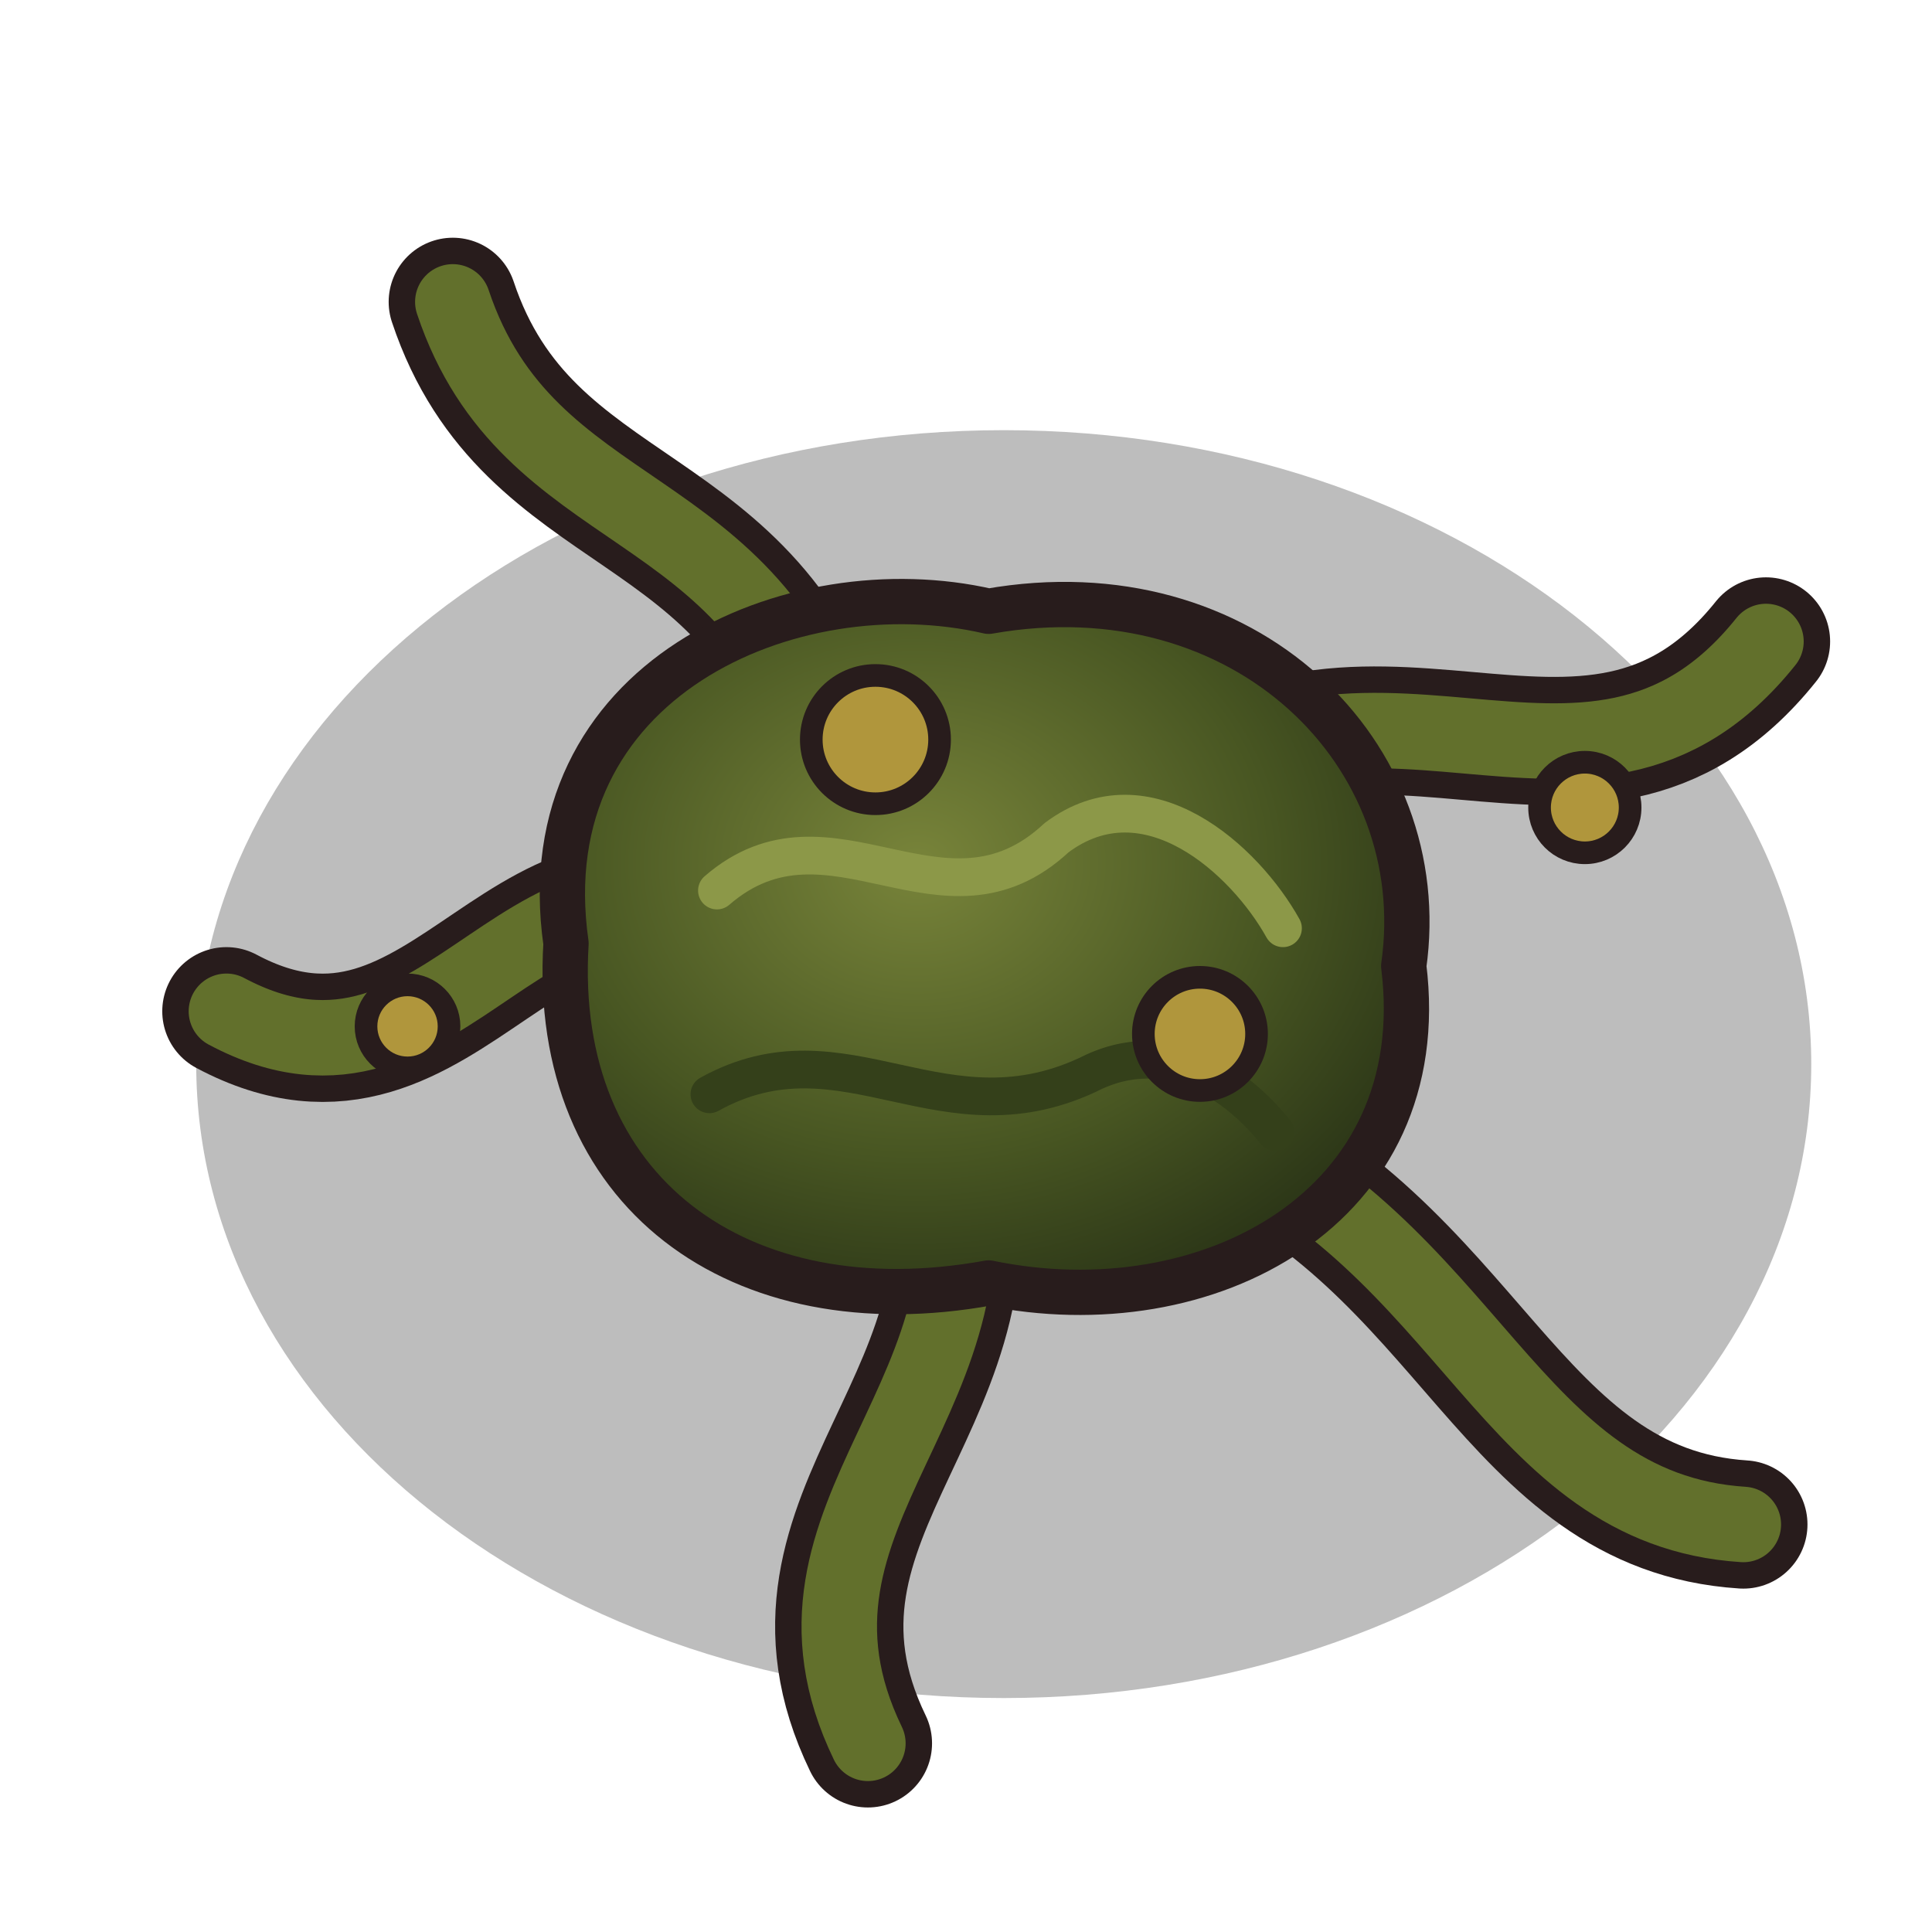
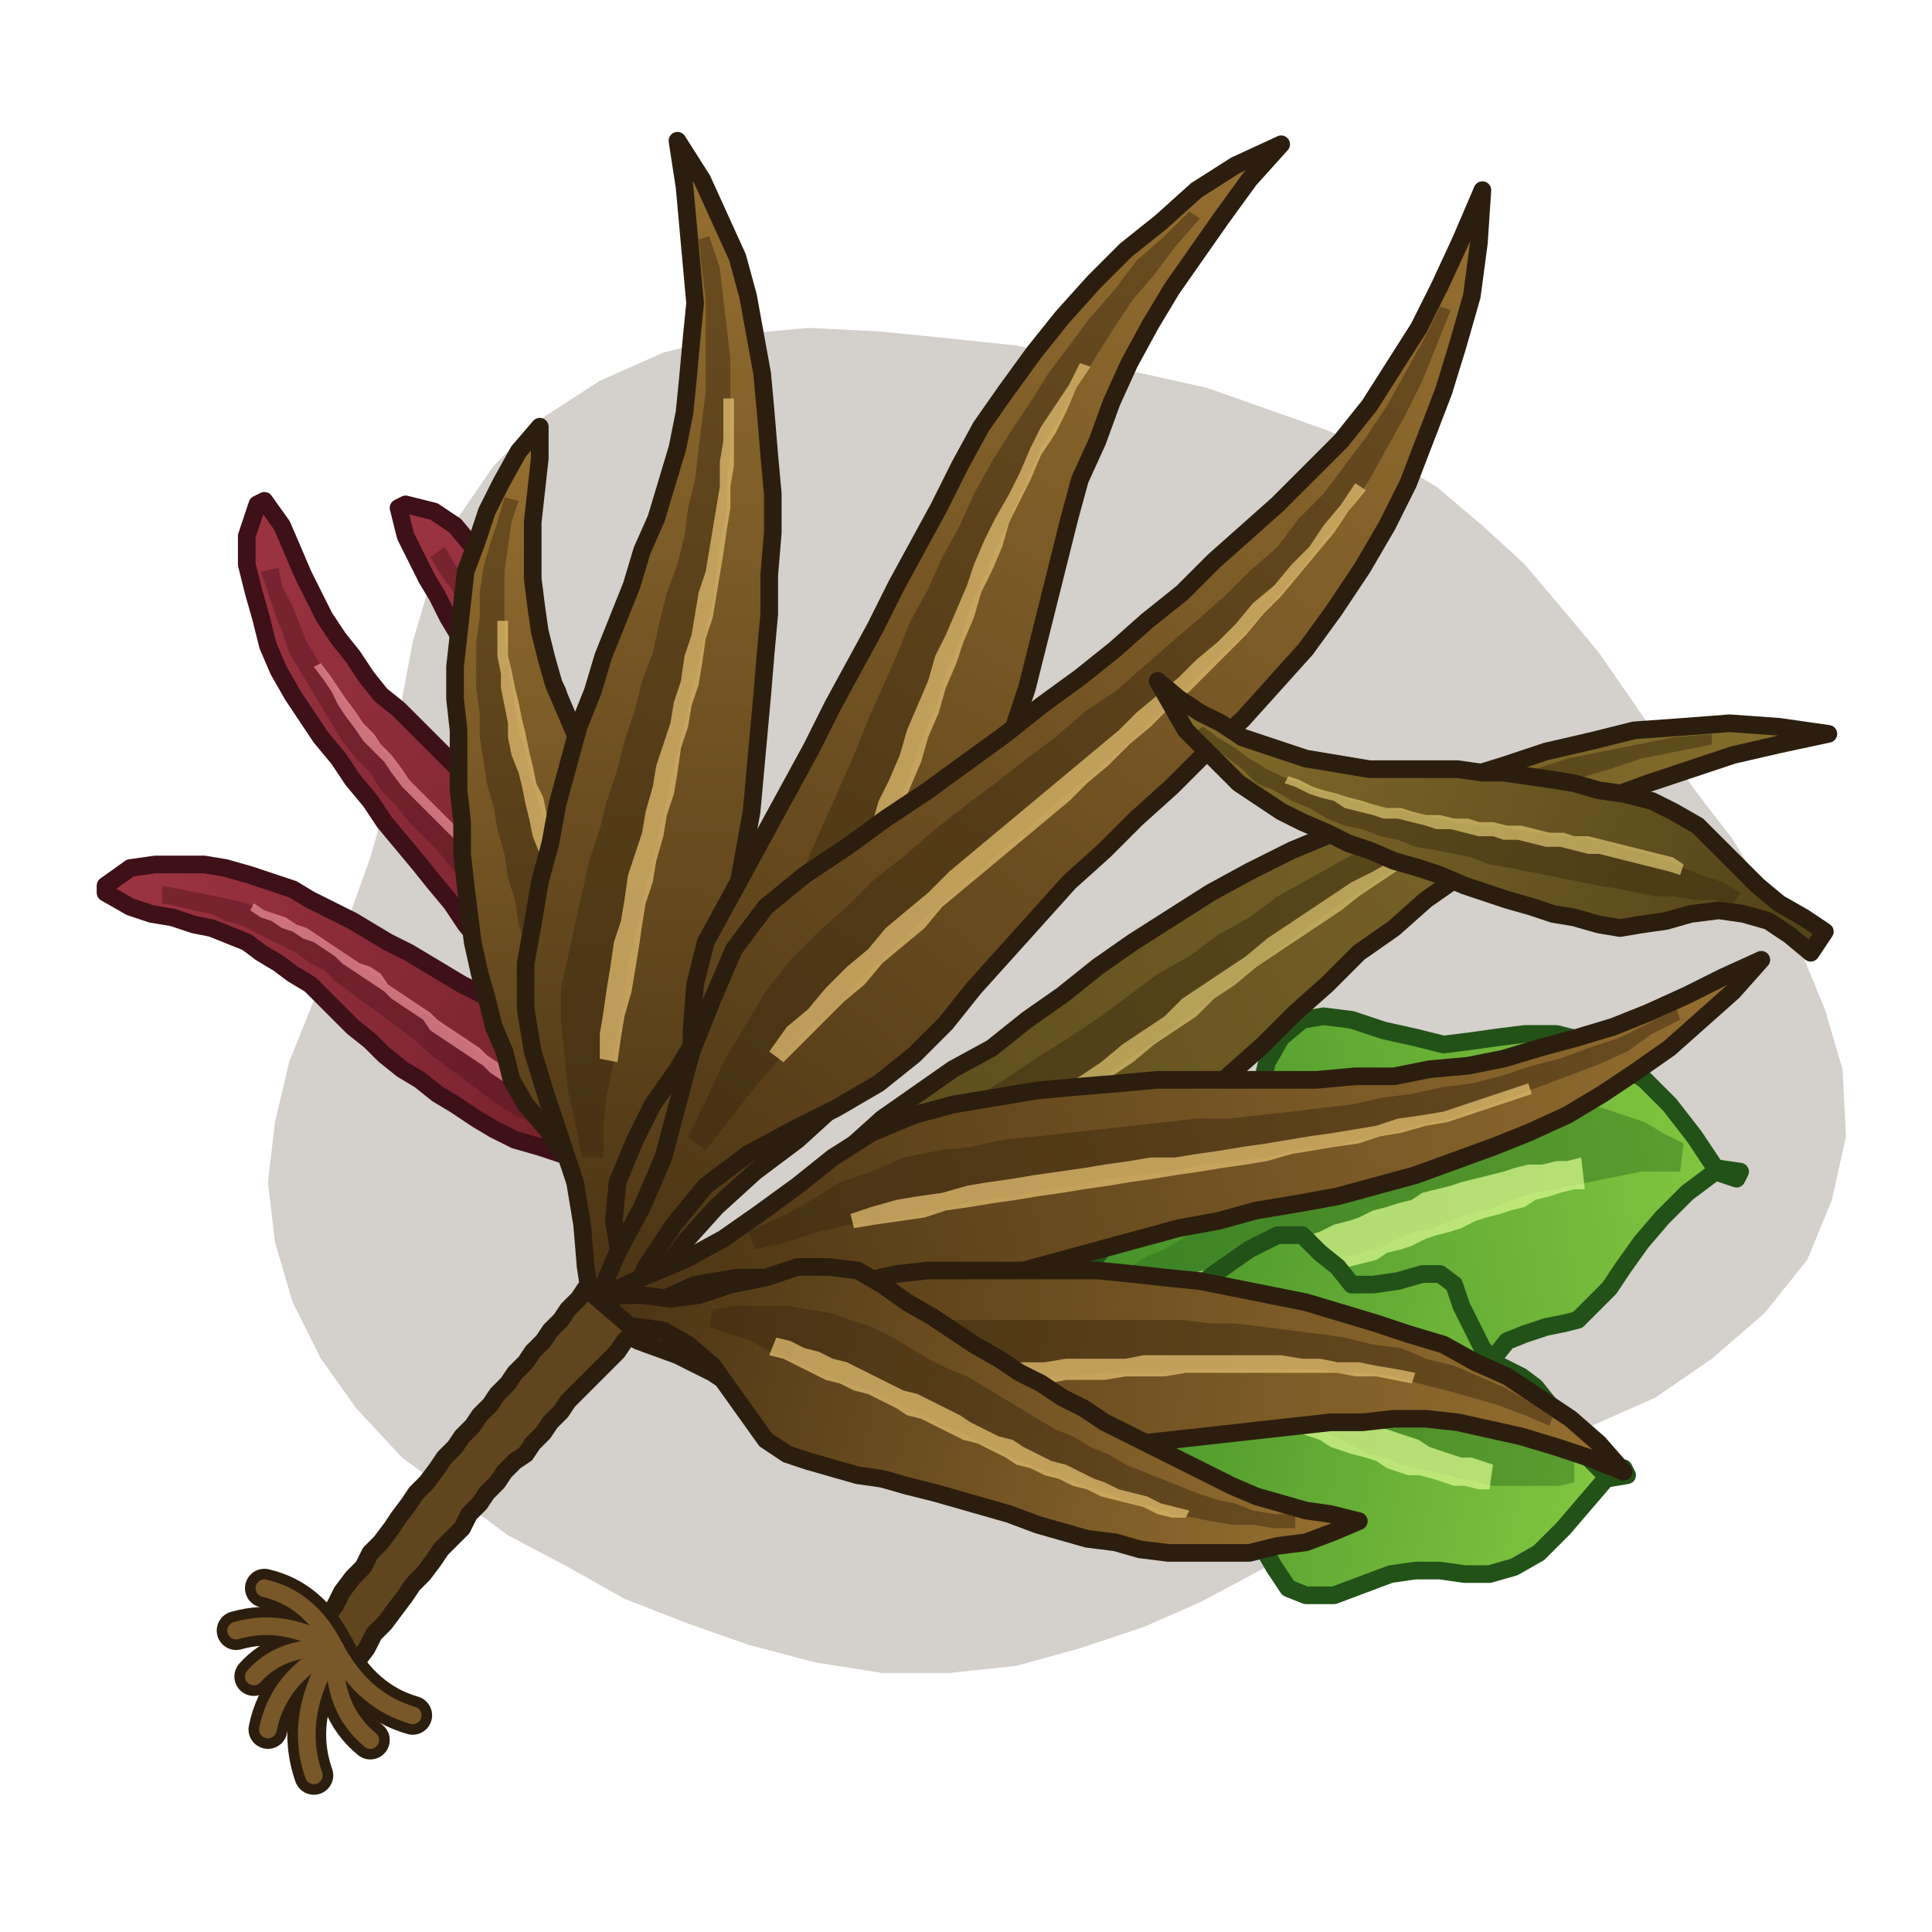
- <svg xmlns="http://www.w3.org/2000/svg" width="100%" height="100%" viewBox="0 0 512 512" version="1.1" xml:space="preserve" style="fill-rule:evenodd;clip-rule:evenodd;stroke-linecap:round;stroke-linejoin:round;stroke-miterlimit:1.5;">
+ <svg xmlns="http://www.w3.org/2000/svg" width="100%" height="100%" viewBox="0 0 512 512" version="1.1" xml:space="preserve" style="fill-rule:nonzero;clip-rule:evenodd;stroke-linecap:round;stroke-linejoin:round;stroke-miterlimit:1.5;">
  <defs>
-     <radialGradient id="heap" cx="0.42" cy="0.38" r="0.7">
-       <stop offset="0" stop-color="rgb(120,132,58)" />
-       <stop offset="0.6" stop-color="rgb(72,86,34)" />
-       <stop offset="1" stop-color="rgb(40,50,22)" />
-     </radialGradient>
+     <linearGradient id="g0" gradientUnits="userSpaceOnUse" x1="250" y1="400" x2="448" y2="366">
+       <stop offset="0" stop-color="rgb(64,140,40)" />
+       <stop offset="1" stop-color="rgb(132,200,64)" />
+     </linearGradient>
+     <linearGradient id="g1" gradientUnits="userSpaceOnUse" x1="250" y1="410" x2="416" y2="450">
+       <stop offset="0" stop-color="rgb(64,140,40)" />
+       <stop offset="1" stop-color="rgb(132,200,64)" />
+     </linearGradient>
+     <linearGradient id="g2" gradientUnits="userSpaceOnUse" x1="150" y1="360" x2="-15" y2="285">
+       <stop offset="0" stop-color="rgb(110,30,42)" />
+       <stop offset="1" stop-color="rgb(156,52,64)" />
+     </linearGradient>
+     <linearGradient id="g3" gradientUnits="userSpaceOnUse" x1="150" y1="360" x2="29" y2="176">
+       <stop offset="0" stop-color="rgb(110,30,42)" />
+       <stop offset="1" stop-color="rgb(156,52,64)" />
+     </linearGradient>
+     <linearGradient id="g4" gradientUnits="userSpaceOnUse" x1="150" y1="360" x2="69" y2="177">
+       <stop offset="0" stop-color="rgb(110,30,42)" />
+       <stop offset="1" stop-color="rgb(156,52,64)" />
+     </linearGradient>
+     <linearGradient id="g5" gradientUnits="userSpaceOnUse" x1="128" y1="404" x2="108" y2="154">
+       <stop offset="0" stop-color="rgb(74,52,20)" />
+       <stop offset="1" stop-color="rgb(150,112,48)" />
+     </linearGradient>
+     <linearGradient id="g6" gradientUnits="userSpaceOnUse" x1="128" y1="404" x2="147" y2="73">
+       <stop offset="0" stop-color="rgb(74,52,20)" />
+       <stop offset="1" stop-color="rgb(150,112,48)" />
+     </linearGradient>
+     <linearGradient id="g7" gradientUnits="userSpaceOnUse" x1="128" y1="404" x2="318" y2="74">
+       <stop offset="0" stop-color="rgb(74,52,20)" />
+       <stop offset="1" stop-color="rgb(150,112,48)" />
+     </linearGradient>
+     <linearGradient id="g8" gradientUnits="userSpaceOnUse" x1="128" y1="404" x2="375" y2="87">
+       <stop offset="0" stop-color="rgb(74,52,20)" />
+       <stop offset="1" stop-color="rgb(150,112,48)" />
+     </linearGradient>
+     <linearGradient id="g9" gradientUnits="userSpaceOnUse" x1="128" y1="404" x2="473" y2="241">
+       <stop offset="0" stop-color="rgb(82,66,24)" />
+       <stop offset="1" stop-color="rgb(132,110,44)" />
+     </linearGradient>
+     <linearGradient id="g10" gradientUnits="userSpaceOnUse" x1="128" y1="404" x2="454" y2="305">
+       <stop offset="0" stop-color="rgb(74,52,20)" />
+       <stop offset="1" stop-color="rgb(150,112,48)" />
+     </linearGradient>
+     <linearGradient id="g11" gradientUnits="userSpaceOnUse" x1="128" y1="404" x2="415" y2="450">
+       <stop offset="0" stop-color="rgb(74,52,20)" />
+       <stop offset="1" stop-color="rgb(150,112,48)" />
+     </linearGradient>
+     <linearGradient id="g12" gradientUnits="userSpaceOnUse" x1="128" y1="404" x2="340" y2="464">
+       <stop offset="0" stop-color="rgb(74,52,20)" />
+       <stop offset="1" stop-color="rgb(150,112,48)" />
+     </linearGradient>
+     <linearGradient id="g13" gradientUnits="userSpaceOnUse" x1="470" y1="300" x2="283" y2="226">
+       <stop offset="0" stop-color="rgb(82,66,24)" />
+       <stop offset="1" stop-color="rgb(132,110,44)" />
+     </linearGradient>
  </defs>
-   <ellipse cx="266" cy="282" rx="214" ry="168" fill="rgb(0,0,0)" fill-opacity="0.26" />
-   <g fill="none" stroke="rgb(40,28,28)" stroke-width="34">
-     <path d="M200 250 C140 210 120 300 60 268" />
-     <path d="M300 220 C360 160 420 230 468 170" />
-     <path d="M250 300 C270 370 200 400 230 462" />
-     <path d="M320 300 C390 330 400 400 462 404" />
-     <path d="M220 200 C200 130 140 140 120 80" />
+   <g transform="matrix(0.9356,0,0,0.9356,42,-31)">
+     <path d="M472 319 L477 336 L478 355 L474 373 L467 390 L455 405 L440 418 L424 429 L406 437 L388 445 L371 451 L354 457 L339 464 L325 471 L310 479 L295 487 L279 494 L261 500 L243 505 L224 507 L205 507 L186 504 L167 499 L150 493 L132 486 L116 477 L99 468 L84 457 L69 446 L56 432 L46 418 L38 402 L33 385 L31 368 L33 351 L37 334 L43 319 L49 304 L55 290 L60 276 L64 262 L67 247 L69 231 L72 215 L77 198 L84 181 L95 165 L108 152 L125 141 L143 133 L163 128 L184 126 L204 127 L224 129 L243 131 L261 135 L279 139 L297 143 L314 149 L331 155 L347 162 L362 171 L375 182 L387 193 L398 206 L408 218 L417 231 L426 244 L436 258 L446 271 L455 286 L465 302 Z" fill="rgb(60,44,20)" fill-opacity="0.22" />
+     <g>
+       <path d="M250 401 L257 405 L265 410 L273 415 L282 417 L289 418 L297 416 L304 415 L312 416 L321 420 L331 427 L342 435 L351 441 L359 440 L365 437 L369 431 L373 424 L378 418 L382 413 L387 411 L393 409 L398 408 L402 407 L406 403 L411 398 L415 392 L420 385 L426 378 L433 371 L441 365 L447 367 L448 365 L441 364 L435 355 L428 346 L421 339 L412 333 L404 328 L396 326 L387 326 L379 327 L372 328 L364 329 L356 327 L347 325 L338 322 L330 321 L324 322 L318 327 L314 334 L311 346 L309 357 L304 364 L299 368 L293 369 L287 370 L281 373 L276 378 L270 384 L264 391 L257 396 L250 399 Z" fill="url(#g0)" stroke="rgb(34,82,24)" stroke-width="5" />
+       <path d="M276 401 L282 400 L288 400 L293 399 L299 398 L304 397 L310 396 L315 395 L321 394 L326 392 L331 391 L336 389 L341 388 L347 386 L351 384 L356 382 L361 381 L366 379 L371 377 L376 376 L381 374 L386 372 L390 371 L395 370 L400 369 L405 368 L410 367 L415 366 L420 365 L426 365 L431 365 L432 357 L426 354 L421 351 L415 349 L409 347 L403 346 L397 345 L391 345 L385 344 L379 345 L373 345 L367 346 L362 347 L356 348 L351 349 L345 351 L340 352 L335 354 L330 356 L325 358 L321 361 L316 364 L312 368 L308 371 L303 374 L299 378 L295 381 L290 384 L285 387 L280 389 L275 392 Z" fill="rgb(48,110,30)" fill-opacity="0.45" />
+       <path d="M294 400 L298 400 L302 399 L306 399 L310 398 L314 397 L318 397 L322 396 L326 395 L330 394 L333 393 L337 392 L341 391 L345 390 L348 388 L352 387 L355 386 L359 384 L362 383 L366 382 L369 381 L373 379 L376 378 L380 377 L383 376 L387 375 L390 373 L394 372 L397 371 L401 370 L404 370 L403 361 L399 362 L396 362 L392 363 L388 363 L384 364 L381 365 L377 366 L373 367 L369 368 L366 369 L362 370 L358 371 L355 373 L351 374 L348 375 L344 376 L340 378 L337 379 L333 380 L329 382 L326 383 L322 385 L318 386 L315 387 L311 389 L307 390 L304 391 L300 392 L296 393 L292 394 Z" fill="rgb(214,246,140)" fill-opacity="0.75" />
+       <path d="M250 411 L256 415 L262 417 L267 419 L273 421 L277 426 L280 435 L283 445 L285 454 L288 459 L293 460 L299 460 L304 462 L309 464 L312 470 L316 477 L320 483 L325 485 L333 485 L341 482 L349 479 L356 478 L363 478 L370 479 L377 479 L384 477 L391 473 L398 466 L404 459 L410 452 L416 451 L415 449 L410 451 L403 444 L398 437 L394 431 L390 426 L386 423 L382 421 L378 419 L375 415 L372 409 L369 403 L367 397 L363 394 L358 394 L351 396 L344 397 L338 397 L334 392 L329 388 L324 383 L317 383 L309 387 L299 394 L291 400 L283 404 L276 404 L270 403 L263 403 L257 405 L250 409 Z" fill="url(#g1)" stroke="rgb(34,82,24)" stroke-width="5" />
+       <path d="M272 414 L276 415 L281 417 L285 418 L290 420 L294 422 L298 424 L302 426 L306 428 L310 430 L314 432 L318 434 L322 436 L327 438 L331 439 L335 441 L339 443 L343 445 L348 446 L352 448 L356 449 L361 450 L365 451 L369 452 L374 453 L378 454 L383 454 L388 454 L392 454 L397 454 L401 453 L401 447 L397 444 L393 442 L389 440 L385 438 L382 435 L378 433 L375 431 L371 429 L368 427 L365 425 L361 423 L357 421 L354 419 L350 417 L346 415 L342 413 L338 411 L334 410 L330 408 L325 407 L320 406 L315 406 L310 406 L305 406 L299 406 L294 406 L289 406 L284 406 L278 406 L273 407 Z" fill="rgb(48,110,30)" fill-opacity="0.45" />
+       <path d="M285 419 L288 421 L291 422 L294 424 L297 425 L300 427 L303 428 L306 430 L309 431 L311 433 L314 435 L317 436 L320 437 L323 439 L326 440 L329 441 L332 443 L335 444 L338 445 L342 446 L345 447 L348 449 L351 450 L354 451 L357 451 L361 452 L364 453 L367 454 L370 454 L374 455 L377 455 L378 448 L375 447 L372 446 L369 446 L366 445 L363 444 L360 443 L357 441 L354 440 L351 439 L348 438 L345 437 L343 435 L340 434 L337 433 L334 432 L331 430 L328 429 L325 428 L322 426 L318 425 L315 424 L312 423 L309 422 L306 420 L303 419 L299 418 L296 417 L293 416 L290 415 L286 415 Z" fill="rgb(214,246,140)" fill-opacity="0.75" />
+       <path d="M151 355 L145 352 L139 350 L133 347 L128 344 L124 340 L119 336 L115 332 L111 328 L106 325 L102 321 L97 318 L92 315 L86 312 L81 309 L76 306 L71 303 L65 300 L60 297 L55 294 L49 291 L43 288 L38 285 L32 283 L26 281 L19 279 L13 278 L6 278 L-1 278 L-8 279 L-15 284 L-15 286 L-8 290 L-2 292 L4 293 L10 295 L15 296 L20 298 L25 300 L29 303 L34 306 L38 309 L43 312 L47 316 L51 320 L55 324 L60 328 L64 332 L69 336 L74 339 L79 343 L84 346 L90 350 L95 353 L101 356 L108 358 L114 360 L121 362 L128 363 L135 365 L142 365 L149 365 Z" fill="url(#g2)" stroke="rgb(62,16,24)" stroke-width="5" />
+       <path d="M127 353 L123 351 L118 348 L114 346 L110 344 L106 341 L101 339 L97 336 L93 333 L89 330 L85 327 L82 325 L78 322 L74 319 L70 316 L66 313 L62 310 L58 307 L55 305 L51 302 L47 300 L43 297 L38 295 L34 293 L30 291 L25 289 L21 288 L16 287 L11 286 L6 285 L1 284 L1 289 L6 290 L10 291 L15 292 L19 294 L23 295 L27 297 L31 299 L35 301 L39 303 L43 306 L47 308 L50 311 L54 314 L58 317 L61 319 L65 322 L69 325 L73 328 L76 331 L80 334 L84 337 L88 340 L92 343 L96 346 L101 349 L105 351 L110 353 L115 355 L120 357 L125 359 Z" fill="rgb(84,20,32)" fill-opacity="0.45" />
+       <path d="M114 346 L111 344 L108 342 L105 340 L102 338 L99 336 L96 334 L93 332 L91 330 L88 328 L85 326 L82 324 L79 322 L77 320 L74 318 L71 316 L68 314 L65 312 L63 309 L60 307 L57 306 L54 304 L51 302 L48 300 L45 298 L42 296 L39 295 L36 293 L33 292 L30 291 L27 289 L26 291 L29 293 L32 294 L35 296 L38 297 L41 299 L44 300 L47 302 L50 304 L52 306 L55 308 L58 310 L61 312 L64 314 L66 316 L69 318 L72 320 L75 322 L77 325 L80 327 L83 329 L86 331 L89 333 L92 335 L94 337 L97 339 L100 341 L103 343 L106 345 L110 347 L113 348 Z" fill="rgb(232,140,148)" fill-opacity="0.75" />
+       <path d="M155 358 L153 350 L151 341 L148 333 L145 326 L141 319 L137 312 L133 305 L128 298 L123 293 L117 287 L112 281 L108 276 L103 270 L98 264 L93 259 L88 254 L83 249 L78 244 L73 239 L68 234 L63 230 L59 225 L55 219 L51 214 L47 208 L44 202 L41 196 L38 189 L35 182 L30 175 L28 176 L25 185 L25 193 L27 201 L29 208 L31 216 L34 223 L38 230 L42 236 L46 242 L51 248 L55 254 L60 260 L64 266 L69 272 L74 278 L78 283 L83 289 L87 295 L92 301 L97 306 L101 311 L106 317 L111 322 L117 326 L122 331 L127 337 L132 342 L137 348 L141 355 L145 362 Z" fill="url(#g3)" stroke="rgb(62,16,24)" stroke-width="5" />
+       <path d="M139 333 L136 328 L132 323 L129 318 L125 313 L121 308 L118 303 L114 299 L110 294 L106 290 L101 286 L97 281 L93 277 L89 273 L85 269 L81 265 L77 260 L73 256 L69 252 L65 248 L62 243 L58 239 L55 234 L51 230 L48 225 L45 220 L42 215 L40 210 L38 205 L35 199 L34 194 L29 195 L31 201 L33 207 L35 212 L37 218 L40 223 L43 228 L46 233 L49 238 L52 243 L56 248 L60 252 L63 257 L67 261 L71 266 L75 270 L79 274 L83 279 L87 283 L91 287 L95 292 L99 296 L103 300 L107 305 L111 309 L114 314 L118 318 L122 322 L126 327 L130 332 L133 337 Z" fill="rgb(84,20,32)" fill-opacity="0.45" />
+       <path d="M129 317 L127 314 L124 310 L121 307 L119 303 L116 300 L113 297 L110 293 L107 290 L104 287 L101 284 L98 281 L95 278 L92 275 L89 272 L86 269 L83 266 L80 263 L77 260 L74 257 L71 254 L69 251 L66 247 L63 244 L61 241 L58 238 L56 235 L53 231 L51 228 L49 225 L46 221 L44 222 L47 226 L49 229 L51 233 L53 236 L56 240 L58 243 L61 246 L64 249 L66 252 L69 256 L72 259 L75 262 L78 265 L81 268 L84 271 L87 274 L90 277 L93 280 L96 283 L99 286 L102 289 L104 292 L107 296 L110 299 L113 302 L116 305 L119 309 L121 312 L124 316 L127 319 Z" fill="rgb(232,140,148)" fill-opacity="0.75" />
+       <path d="M155 357 L151 350 L149 344 L147 337 L145 331 L143 324 L142 317 L142 311 L140 304 L139 298 L137 292 L134 286 L132 279 L130 273 L127 267 L125 261 L122 254 L120 248 L117 242 L115 236 L113 229 L110 223 L107 217 L105 211 L101 204 L98 199 L93 193 L89 188 L84 182 L78 178 L70 176 L68 177 L70 185 L73 191 L76 197 L79 202 L82 208 L85 213 L87 219 L89 224 L91 230 L93 236 L94 242 L96 249 L97 255 L98 261 L99 268 L100 274 L101 281 L103 287 L105 294 L107 300 L110 307 L112 314 L115 320 L119 327 L123 333 L127 339 L131 345 L135 351 L140 357 L145 363 Z" fill="url(#g4)" stroke="rgb(62,16,24)" stroke-width="5" />
+       <path d="M138 337 L136 332 L134 327 L132 322 L130 317 L128 311 L126 306 L125 301 L123 296 L121 291 L120 286 L119 280 L117 275 L116 270 L114 265 L113 260 L112 255 L110 250 L109 245 L107 240 L105 235 L103 230 L102 225 L100 220 L97 215 L95 211 L93 206 L90 202 L87 197 L84 193 L81 188 L77 191 L80 196 L83 200 L85 204 L87 209 L89 213 L91 218 L93 223 L95 227 L97 232 L98 237 L100 242 L101 247 L103 252 L104 257 L105 262 L106 267 L108 272 L109 277 L110 283 L112 288 L113 293 L114 298 L116 304 L117 309 L119 314 L121 320 L124 325 L126 330 L129 335 L132 340 Z" fill="rgb(84,20,32)" fill-opacity="0.45" />
+       <path d="M132 321 L131 318 L130 314 L128 310 L127 306 L126 303 L125 299 L124 295 L122 292 L121 288 L120 284 L119 280 L118 277 L117 273 L116 269 L115 265 L114 262 L113 258 L112 254 L111 251 L110 247 L109 243 L108 240 L106 236 L105 233 L104 229 L102 225 L101 222 L99 218 L98 215 L96 212 L94 213 L96 216 L97 219 L99 223 L100 226 L101 230 L103 233 L104 237 L105 241 L106 244 L107 248 L108 251 L109 255 L110 259 L111 262 L112 266 L113 270 L114 274 L115 277 L116 281 L117 285 L118 289 L119 292 L120 296 L121 300 L123 304 L124 308 L125 311 L126 315 L128 319 L129 323 Z" fill="rgb(232,140,148)" fill-opacity="0.75" />
+     </g>
+     <g>
+       <path d="M133 405 L135 395 L136 386 L138 376 L142 367 L146 357 L149 347 L151 337 L151 328 L149 319 L147 310 L145 301 L143 293 L140 285 L137 277 L134 269 L130 262 L126 255 L122 248 L118 241 L115 234 L112 227 L110 220 L108 212 L107 205 L106 197 L106 189 L106 181 L107 172 L108 163 L108 154 L108 154 L102 161 L97 170 L93 178 L90 187 L87 195 L86 204 L85 213 L84 222 L84 231 L85 240 L85 248 L85 257 L86 266 L86 275 L87 284 L88 292 L89 300 L91 309 L93 316 L95 324 L98 331 L100 339 L104 346 L110 353 L115 360 L121 368 L124 376 L126 385 L125 394 L123 403 Z" fill="url(#g5)" stroke="rgb(44,30,14)" stroke-width="5" />
+       <path d="M132 371 L132 364 L132 357 L132 350 L131 343 L130 336 L129 329 L127 322 L125 316 L123 309 L121 303 L119 296 L117 290 L115 284 L113 277 L111 271 L109 265 L107 258 L105 252 L104 246 L102 240 L101 233 L100 227 L99 221 L98 214 L98 208 L98 201 L98 195 L99 188 L100 181 L102 175 L98 174 L96 181 L94 187 L92 194 L91 201 L91 208 L90 215 L90 221 L90 228 L91 235 L91 242 L92 248 L93 255 L95 262 L96 268 L98 275 L99 282 L101 288 L102 295 L104 301 L106 308 L107 314 L109 320 L110 327 L111 333 L113 339 L115 345 L118 352 L121 358 L124 364 L126 371 Z" fill="rgb(56,38,14)" fill-opacity="0.45" />
+       <path d="M133 350 L133 344 L132 339 L131 334 L130 329 L129 325 L128 320 L127 315 L125 310 L124 305 L122 301 L121 296 L119 291 L118 287 L116 282 L114 278 L113 273 L111 269 L110 264 L109 259 L107 255 L106 250 L105 246 L104 241 L103 237 L102 232 L101 228 L100 223 L99 219 L99 214 L99 209 L96 209 L96 214 L96 219 L97 224 L97 228 L98 233 L99 238 L99 242 L100 247 L102 252 L103 256 L104 261 L105 265 L106 270 L108 275 L109 279 L111 284 L112 289 L113 293 L115 298 L116 303 L118 307 L119 312 L120 317 L122 321 L123 326 L124 331 L125 336 L126 341 L127 345 L128 350 Z" fill="rgb(226,190,112)" fill-opacity="0.75" />
+       <path d="M133 403 L131 391 L129 379 L130 368 L135 356 L140 346 L147 336 L153 326 L158 316 L160 305 L162 295 L164 285 L166 274 L168 263 L169 252 L170 241 L171 230 L172 218 L173 207 L173 196 L174 184 L174 173 L173 162 L172 150 L171 139 L169 128 L167 117 L164 106 L159 95 L154 84 L147 73 L147 73 L149 86 L150 97 L151 108 L152 119 L151 129 L150 140 L149 150 L147 160 L144 170 L141 180 L137 189 L134 199 L130 209 L126 219 L123 229 L119 239 L116 250 L113 261 L111 272 L108 283 L106 295 L104 306 L104 319 L106 331 L110 344 L114 356 L118 368 L120 380 L121 392 L123 405 Z" fill="url(#g6)" stroke="rgb(44,30,14)" stroke-width="5" />
+       <path d="M126 361 L126 352 L127 343 L129 334 L130 325 L132 316 L133 307 L135 298 L137 289 L139 281 L141 272 L143 264 L145 255 L147 246 L149 238 L151 229 L153 221 L155 212 L157 204 L158 195 L159 187 L161 178 L161 170 L162 161 L162 152 L162 144 L162 135 L161 126 L160 118 L159 109 L156 100 L153 101 L154 110 L155 118 L155 127 L155 135 L155 144 L154 152 L153 160 L152 169 L150 177 L149 185 L147 193 L144 201 L142 209 L140 218 L137 226 L135 234 L132 243 L130 251 L127 260 L125 268 L122 277 L120 286 L118 295 L116 304 L114 313 L114 322 L115 332 L116 342 L118 351 L120 361 Z" fill="rgb(56,38,14)" fill-opacity="0.45" />
+       <path d="M130 334 L131 327 L132 321 L134 314 L135 308 L136 302 L137 295 L138 289 L140 283 L141 277 L143 270 L144 264 L146 258 L147 252 L148 245 L150 239 L151 233 L153 227 L154 221 L155 214 L157 208 L158 202 L159 196 L160 190 L161 183 L162 177 L162 171 L163 165 L163 158 L163 152 L163 146 L160 146 L160 152 L160 158 L159 164 L159 171 L158 177 L157 183 L156 189 L155 195 L153 201 L152 207 L151 213 L149 219 L148 226 L146 232 L145 238 L143 244 L141 250 L140 256 L138 263 L137 269 L135 275 L133 281 L132 288 L131 294 L129 300 L128 307 L127 313 L126 320 L125 326 L125 333 Z" fill="rgb(226,190,112)" fill-opacity="0.75" />
+       <path d="M132 407 L141 396 L149 385 L158 375 L169 365 L181 356 L192 346 L202 336 L210 325 L216 313 L221 300 L227 288 L231 276 L235 264 L239 252 L242 240 L246 228 L249 216 L252 204 L255 192 L258 180 L261 169 L266 158 L270 147 L275 136 L281 125 L287 115 L294 105 L301 95 L309 84 L318 74 L318 74 L305 80 L294 87 L284 96 L274 104 L265 113 L256 123 L248 133 L240 144 L233 154 L227 165 L221 177 L215 188 L209 199 L203 211 L197 222 L191 233 L185 245 L179 256 L173 267 L167 278 L161 289 L155 300 L152 312 L151 325 L151 339 L149 353 L147 367 L141 379 L133 390 L124 401 Z" fill="url(#g7)" stroke="rgb(44,30,14)" stroke-width="5" />
+       <path d="M158 365 L164 356 L170 347 L176 338 L181 329 L186 319 L190 310 L194 300 L198 291 L202 281 L206 272 L209 262 L213 252 L216 243 L220 234 L223 224 L227 215 L230 205 L234 196 L238 187 L242 178 L246 169 L250 160 L255 152 L260 143 L265 135 L270 127 L276 118 L282 111 L288 103 L295 95 L292 93 L285 100 L277 107 L271 115 L264 123 L258 131 L252 139 L247 147 L241 156 L236 164 L231 173 L227 182 L222 191 L218 200 L213 209 L209 219 L205 228 L201 237 L197 247 L193 256 L189 265 L185 274 L181 284 L177 293 L173 302 L169 311 L165 321 L163 331 L160 341 L157 351 L153 362 Z" fill="rgb(56,38,14)" fill-opacity="0.45" />
+       <path d="M177 338 L181 332 L184 325 L188 318 L191 311 L194 305 L197 298 L200 291 L203 284 L205 277 L208 270 L210 263 L213 256 L216 249 L218 242 L221 235 L223 228 L226 221 L228 215 L231 208 L233 201 L236 195 L239 188 L241 181 L244 175 L247 169 L250 162 L254 156 L257 150 L260 143 L264 137 L261 136 L258 142 L254 148 L250 154 L247 160 L244 167 L241 173 L237 180 L234 186 L231 193 L229 199 L226 206 L223 213 L220 219 L218 226 L215 233 L212 240 L210 247 L207 254 L204 260 L202 267 L199 274 L196 281 L193 288 L191 295 L188 302 L185 309 L181 315 L178 322 L175 329 L172 336 Z" fill="rgb(226,190,112)" fill-opacity="0.75" />
+       <path d="M132 406 L138 392 L146 380 L155 369 L167 360 L180 353 L192 347 L204 340 L214 332 L223 323 L231 313 L240 303 L249 293 L258 283 L268 274 L277 265 L287 256 L297 246 L307 237 L316 227 L325 217 L333 206 L341 194 L348 182 L354 170 L359 157 L364 144 L368 131 L372 117 L374 102 L375 87 L375 87 L369 101 L363 114 L357 126 L350 137 L343 148 L335 158 L326 167 L317 176 L308 184 L299 192 L290 201 L280 209 L271 217 L261 225 L250 233 L240 241 L229 249 L218 257 L206 265 L195 273 L183 281 L172 290 L163 302 L157 316 L151 331 L147 346 L143 361 L137 375 L130 388 L124 402 Z" fill="url(#g8)" stroke="rgb(44,30,14)" stroke-width="5" />
+       <path d="M155 359 L162 350 L169 341 L176 333 L184 325 L192 318 L199 310 L207 303 L215 295 L223 288 L231 281 L239 274 L247 267 L255 260 L264 253 L272 246 L280 239 L287 232 L295 224 L303 217 L310 210 L317 202 L324 194 L330 186 L337 178 L343 169 L348 160 L353 151 L358 141 L362 131 L366 121 L363 120 L358 130 L353 139 L348 148 L342 157 L336 165 L330 173 L323 180 L317 188 L309 195 L302 202 L294 209 L287 215 L279 222 L271 229 L262 235 L254 242 L246 248 L237 255 L229 261 L220 268 L212 275 L203 282 L195 290 L187 297 L179 305 L172 314 L166 324 L160 334 L155 345 L150 355 Z" fill="rgb(56,38,14)" fill-opacity="0.45" />
+       <path d="M177 334 L183 328 L188 323 L194 317 L200 312 L205 306 L211 301 L217 296 L222 290 L228 285 L234 280 L240 275 L246 270 L252 265 L258 260 L263 255 L269 250 L275 244 L281 239 L286 234 L292 229 L297 224 L303 218 L308 213 L313 207 L318 202 L323 196 L328 190 L333 184 L337 178 L342 172 L339 170 L335 176 L330 182 L326 188 L321 193 L316 199 L310 204 L305 210 L300 215 L294 220 L289 225 L283 230 L277 235 L272 240 L266 245 L260 250 L254 255 L248 260 L242 265 L236 270 L230 275 L224 280 L218 286 L212 291 L206 296 L201 302 L195 307 L189 313 L184 319 L178 324 L173 331 Z" fill="rgb(226,190,112)" fill-opacity="0.75" />
+       <path d="M129 408 L143 405 L157 401 L170 398 L184 396 L199 394 L213 391 L227 388 L240 383 L251 376 L263 369 L274 362 L284 354 L294 346 L304 337 L313 329 L322 320 L331 312 L340 303 L350 296 L359 288 L369 281 L379 275 L389 269 L400 264 L411 259 L422 255 L434 251 L446 247 L459 244 L473 241 L473 241 L459 239 L445 238 L432 239 L418 240 L406 243 L393 246 L381 250 L368 254 L356 259 L344 263 L333 269 L321 274 L309 280 L298 286 L287 293 L276 300 L266 307 L256 315 L246 322 L236 330 L225 336 L215 343 L205 350 L195 359 L186 368 L176 377 L166 386 L154 392 L141 396 L127 400 Z" fill="url(#g9)" stroke="rgb(44,30,14)" stroke-width="5" />
+       <path d="M176 390 L186 386 L196 382 L206 378 L215 373 L224 368 L233 362 L242 357 L250 351 L259 345 L267 339 L275 333 L284 327 L292 321 L300 315 L308 309 L316 303 L324 297 L332 291 L340 286 L349 280 L357 275 L366 270 L374 266 L383 262 L392 258 L401 254 L411 251 L420 248 L430 246 L440 244 L440 241 L429 242 L419 244 L409 246 L399 248 L390 251 L380 255 L371 259 L362 263 L352 267 L344 272 L335 277 L326 282 L317 287 L309 293 L300 298 L292 304 L283 309 L275 315 L267 321 L258 327 L250 332 L241 338 L233 343 L224 348 L216 354 L208 360 L200 366 L191 373 L183 379 L174 385 Z" fill="rgb(56,42,14)" fill-opacity="0.45" />
+       <path d="M206 379 L213 375 L220 372 L226 368 L233 364 L239 360 L245 356 L252 351 L258 347 L264 343 L270 338 L276 334 L282 329 L288 325 L294 321 L299 316 L305 312 L311 307 L317 303 L323 299 L329 295 L335 291 L340 287 L346 283 L352 279 L359 275 L365 272 L371 268 L377 265 L384 262 L390 259 L389 257 L382 260 L376 263 L369 266 L363 269 L357 272 L351 276 L344 280 L338 283 L332 287 L326 291 L320 295 L314 299 L308 304 L302 308 L296 312 L290 316 L285 321 L279 325 L273 329 L267 334 L261 338 L254 342 L248 347 L242 351 L236 355 L230 359 L223 363 L217 367 L210 371 L204 374 Z" fill="rgb(214,192,110)" fill-opacity="0.75" />
+       <path d="M130 408 L141 402 L152 397 L164 395 L177 395 L189 397 L201 399 L213 400 L224 399 L235 396 L245 393 L256 390 L267 387 L278 384 L289 381 L300 379 L311 376 L323 374 L334 372 L345 369 L356 366 L367 362 L378 358 L388 354 L399 349 L409 343 L418 337 L428 330 L437 322 L446 314 L454 305 L454 305 L443 310 L433 315 L422 320 L412 324 L402 327 L391 330 L381 333 L371 335 L360 336 L350 338 L339 338 L328 339 L317 339 L306 339 L295 339 L283 339 L272 340 L260 341 L249 342 L237 344 L225 346 L214 349 L202 354 L191 361 L181 369 L170 377 L160 384 L149 390 L137 395 L126 400 Z" fill="url(#g10)" stroke="rgb(44,30,14)" stroke-width="5" />
+       <path d="M169 387 L178 385 L187 382 L196 380 L206 379 L215 377 L224 375 L233 373 L242 372 L251 370 L260 369 L269 367 L278 366 L287 365 L296 363 L305 362 L314 361 L322 359 L331 358 L340 356 L349 354 L357 352 L366 350 L374 347 L383 344 L391 341 L399 338 L407 335 L416 331 L423 326 L431 322 L430 319 L422 323 L414 327 L405 330 L397 333 L389 335 L380 338 L372 340 L364 341 L355 343 L347 344 L338 346 L329 347 L321 348 L312 349 L303 350 L294 350 L285 351 L276 352 L267 353 L258 354 L249 355 L239 356 L230 358 L221 359 L211 361 L202 365 L193 368 L185 373 L176 378 L167 382 Z" fill="rgb(56,38,14)" fill-opacity="0.45" />
+       <path d="M197 381 L203 380 L210 379 L217 378 L223 376 L230 375 L236 374 L243 373 L249 372 L256 371 L262 370 L269 369 L275 368 L282 367 L288 366 L295 365 L301 364 L308 363 L314 362 L321 360 L327 359 L333 358 L340 357 L346 355 L352 354 L359 352 L365 351 L371 349 L377 347 L383 345 L389 343 L388 340 L382 342 L376 344 L370 346 L364 348 L358 349 L351 350 L345 352 L339 353 L333 354 L326 355 L320 356 L314 357 L307 358 L301 359 L294 360 L288 361 L281 361 L275 362 L268 363 L262 364 L255 365 L248 366 L242 367 L235 368 L229 369 L222 371 L215 372 L209 373 L202 375 L196 377 Z" fill="rgb(226,190,112)" fill-opacity="0.75" />
+       <path d="M126 408 L136 413 L147 417 L157 422 L166 428 L176 435 L186 441 L197 445 L207 447 L218 447 L228 446 L239 445 L249 444 L258 444 L268 443 L278 442 L287 441 L296 440 L305 439 L314 438 L323 437 L332 436 L341 436 L350 435 L359 435 L368 436 L377 438 L386 440 L396 443 L405 446 L415 450 L415 450 L408 442 L400 435 L391 429 L382 423 L373 419 L364 414 L354 411 L345 408 L335 405 L325 402 L315 400 L305 398 L295 396 L285 395 L276 394 L266 393 L256 393 L246 393 L237 393 L228 393 L218 393 L209 394 L200 396 L191 399 L181 404 L170 407 L160 409 L150 407 L140 404 L130 400 Z" fill="url(#g11)" stroke="rgb(44,30,14)" stroke-width="5" />
+       <path d="M164 417 L172 419 L180 421 L188 422 L196 423 L204 424 L212 424 L220 424 L228 424 L236 424 L244 424 L252 423 L259 423 L267 422 L275 422 L283 422 L290 421 L298 421 L305 421 L313 421 L320 421 L328 421 L335 422 L343 422 L350 423 L357 425 L365 427 L372 429 L379 431 L387 434 L394 437 L395 434 L388 430 L381 426 L374 423 L367 420 L359 418 L352 415 L344 414 L336 412 L329 411 L321 410 L313 409 L305 408 L298 408 L290 407 L282 407 L274 407 L266 407 L259 407 L251 407 L243 407 L235 407 L228 407 L220 407 L213 406 L205 406 L197 407 L190 408 L182 409 L174 410 L165 411 Z" fill="rgb(56,38,14)" fill-opacity="0.45" />
+       <path d="M188 423 L194 424 L200 425 L205 426 L211 426 L217 426 L223 426 L229 426 L234 426 L240 425 L246 425 L252 425 L257 424 L263 424 L268 424 L274 423 L280 423 L285 423 L291 422 L296 422 L302 422 L307 422 L312 422 L318 422 L323 422 L329 422 L334 422 L339 423 L345 423 L350 424 L355 425 L356 422 L351 421 L345 420 L340 419 L334 419 L329 418 L324 418 L318 417 L313 417 L307 417 L302 417 L296 417 L290 417 L285 417 L279 417 L274 418 L268 418 L262 418 L257 418 L251 419 L246 419 L240 419 L234 419 L229 419 L223 419 L217 419 L211 419 L206 419 L200 419 L194 418 L189 418 Z" fill="rgb(226,190,112)" fill-opacity="0.75" />
+       <path d="M128 408 L136 409 L143 410 L150 414 L157 420 L162 427 L167 434 L172 441 L178 445 L184 447 L191 449 L198 451 L205 452 L212 454 L220 456 L227 458 L234 460 L241 462 L249 465 L256 467 L263 469 L271 470 L278 472 L286 473 L294 473 L301 473 L309 473 L317 471 L325 470 L333 467 L340 464 L340 464 L332 462 L325 461 L318 459 L311 457 L304 454 L298 451 L292 448 L286 445 L280 442 L274 439 L268 436 L262 432 L256 429 L250 425 L244 422 L238 418 L231 414 L225 410 L219 406 L212 402 L205 397 L198 393 L190 392 L181 392 L172 395 L162 397 L153 400 L145 401 L137 400 L128 400 Z" fill="url(#g12)" stroke="rgb(44,30,14)" stroke-width="5" />
+       <path d="M156 409 L162 411 L168 413 L173 416 L179 418 L184 420 L190 423 L195 425 L201 427 L206 429 L212 432 L217 434 L222 437 L228 439 L233 442 L238 444 L244 447 L249 449 L254 451 L260 453 L265 455 L271 457 L276 459 L282 460 L287 462 L293 463 L298 464 L304 465 L310 465 L316 466 L322 466 L322 462 L316 462 L310 461 L305 459 L300 458 L294 456 L289 454 L284 452 L279 450 L274 448 L269 445 L264 443 L259 440 L254 438 L249 435 L244 432 L239 429 L234 426 L229 423 L224 421 L218 418 L213 415 L208 412 L202 409 L196 407 L190 405 L184 404 L178 403 L171 403 L164 403 L157 404 Z" fill="rgb(56,38,14)" fill-opacity="0.45" />
+       <path d="M173 417 L177 418 L181 420 L185 422 L189 424 L193 425 L197 427 L201 428 L205 430 L209 432 L212 434 L216 435 L220 437 L224 439 L228 441 L232 442 L236 444 L240 446 L243 448 L247 449 L251 451 L255 452 L259 454 L263 455 L267 457 L271 458 L275 459 L279 460 L283 462 L287 463 L291 463 L292 461 L288 460 L284 459 L280 457 L276 456 L272 455 L268 453 L265 452 L261 450 L257 448 L253 447 L249 445 L245 443 L242 441 L238 440 L234 438 L230 436 L227 434 L223 432 L219 430 L215 428 L211 427 L207 425 L203 423 L199 421 L195 419 L191 418 L187 416 L183 415 L179 413 L175 412 Z" fill="rgb(226,190,112)" fill-opacity="0.75" />
+       <path d="M472 297 L466 293 L459 289 L453 284 L448 279 L442 273 L436 267 L429 263 L423 260 L415 258 L408 257 L401 255 L395 254 L388 253 L381 252 L375 252 L368 251 L362 251 L355 251 L349 251 L343 251 L337 250 L331 249 L325 248 L319 246 L313 244 L307 242 L301 238 L295 235 L289 231 L283 226 L283 226 L287 233 L291 240 L296 245 L301 250 L306 255 L312 259 L318 263 L324 266 L331 269 L337 272 L343 274 L350 277 L357 279 L363 281 L370 284 L376 286 L382 288 L389 290 L395 292 L401 293 L408 295 L414 296 L420 295 L427 294 L434 292 L442 291 L449 292 L456 294 L462 298 L468 303 Z" fill="url(#g13)" stroke="rgb(44,30,14)" stroke-width="5" />
+       <path d="M448 286 L443 283 L437 281 L432 279 L427 277 L422 275 L416 274 L411 272 L406 271 L400 270 L395 270 L389 269 L384 268 L379 267 L374 267 L368 266 L363 265 L358 264 L353 263 L348 262 L343 261 L338 260 L333 258 L328 257 L323 255 L318 253 L314 251 L309 248 L305 245 L300 242 L296 239 L294 240 L298 244 L303 248 L307 251 L311 255 L316 257 L321 260 L326 262 L331 265 L336 267 L341 268 L346 270 L351 271 L356 273 L362 274 L367 275 L372 276 L377 278 L383 279 L388 280 L393 281 L398 282 L403 283 L408 284 L414 285 L419 286 L424 287 L429 287 L435 288 L440 288 L446 289 Z" fill="rgb(56,42,14)" fill-opacity="0.45" />
+       <path d="M432 278 L429 276 L425 275 L421 274 L417 273 L413 272 L409 271 L405 270 L401 270 L398 269 L394 269 L390 268 L386 267 L382 267 L378 266 L374 266 L371 265 L367 265 L363 264 L359 264 L355 263 L352 262 L348 262 L344 261 L341 260 L337 259 L334 258 L330 257 L327 256 L323 254 L320 253 L319 255 L322 256 L326 258 L329 259 L333 260 L336 262 L340 263 L344 264 L347 265 L351 265 L355 266 L359 267 L362 268 L366 268 L370 269 L374 270 L378 270 L381 271 L385 271 L389 272 L393 273 L397 273 L401 274 L405 275 L408 275 L412 276 L416 277 L420 278 L424 279 L428 280 L431 281 Z" fill="rgb(214,192,110)" fill-opacity="0.75" />
+       <path d="M121 398 L119 401 L116 404 L114 407 L111 410 L109 413 L106 416 L104 419 L101 422 L99 425 L96 428 L94 431 L91 434 L89 437 L86 440 L84 443 L81 446 L79 449 L76 453 L73 456 L71 459 L68 463 L66 466 L63 470 L60 473 L58 477 L55 480 L52 484 L50 488 L47 492 L44 496 L56 504 L59 500 L61 496 L64 493 L67 489 L70 485 L72 482 L75 479 L78 475 L80 472 L83 469 L86 466 L88 462 L91 459 L93 456 L96 453 L98 450 L101 447 L104 445 L106 442 L109 439 L111 436 L114 433 L116 430 L119 427 L122 424 L124 422 L127 419 L130 416 L132 413 L135 410 Z" fill="rgb(96,70,30)" stroke="rgb(44,30,14)" stroke-width="5" />
+       <g fill="none" stroke="rgb(44,30,14)" stroke-width="11">
+         <path d="M50 500 Q38 519 44 536" />
+         <path d="M50 500 Q34 508 31 523" />
+         <path d="M50 500 Q35 499 27 508" />
+         <path d="M50 500 Q36 491 22 495" />
+         <path d="M50 500 Q43 486 30 483" />
+         <path d="M50 500 Q49 517 60 526" />
+         <path d="M50 500 Q58 515 72 519" />
+       </g>
+       <g fill="none" stroke="rgb(120,88,40)" stroke-width="5">
+         <path d="M50 500 Q38 519 44 536" />
+         <path d="M50 500 Q34 508 31 523" />
+         <path d="M50 500 Q35 499 27 508" />
+         <path d="M50 500 Q36 491 22 495" />
+         <path d="M50 500 Q43 486 30 483" />
+         <path d="M50 500 Q49 517 60 526" />
+         <path d="M50 500 Q58 515 72 519" />
+       </g>
+     </g>
  </g>
-   <g fill="none" stroke="rgb(98,112,44)" stroke-width="20">
-     <path d="M200 250 C140 210 120 300 60 268" />
-     <path d="M300 220 C360 160 420 230 468 170" />
-     <path d="M250 300 C270 370 200 400 230 462" />
-     <path d="M320 300 C390 330 400 400 462 404" />
-     <path d="M220 200 C200 130 140 140 120 80" />
-   </g>
-   <path d="M150 250 C140 180 210 150 262 162 C330 150 380 200 372 256 C380 320 320 352 262 340 C196 352 146 316 150 250 Z" fill="url(#heap)" stroke="rgb(40,28,28)" stroke-width="12" />
-   <path d="M190 236 C220 210 250 250 280 222 C304 204 330 228 340 246" fill="none" stroke="rgb(140,152,72)" stroke-width="10" />
-   <path d="M188 290 C224 270 250 304 290 284 C312 274 330 290 338 300" fill="none" stroke="rgb(52,64,26)" stroke-width="10" />
-   <circle cx="232" cy="196" r="17" fill="rgb(176,150,60)" stroke="rgb(40,28,28)" stroke-width="6" />
-   <circle cx="318" cy="274" r="15" fill="rgb(176,150,60)" stroke="rgb(40,28,28)" stroke-width="6" />
-   <circle cx="420" cy="214" r="12" fill="rgb(176,150,60)" stroke="rgb(40,28,28)" stroke-width="6" />
-   <circle cx="108" cy="272" r="11" fill="rgb(176,150,60)" stroke="rgb(40,28,28)" stroke-width="6" />
</svg>
